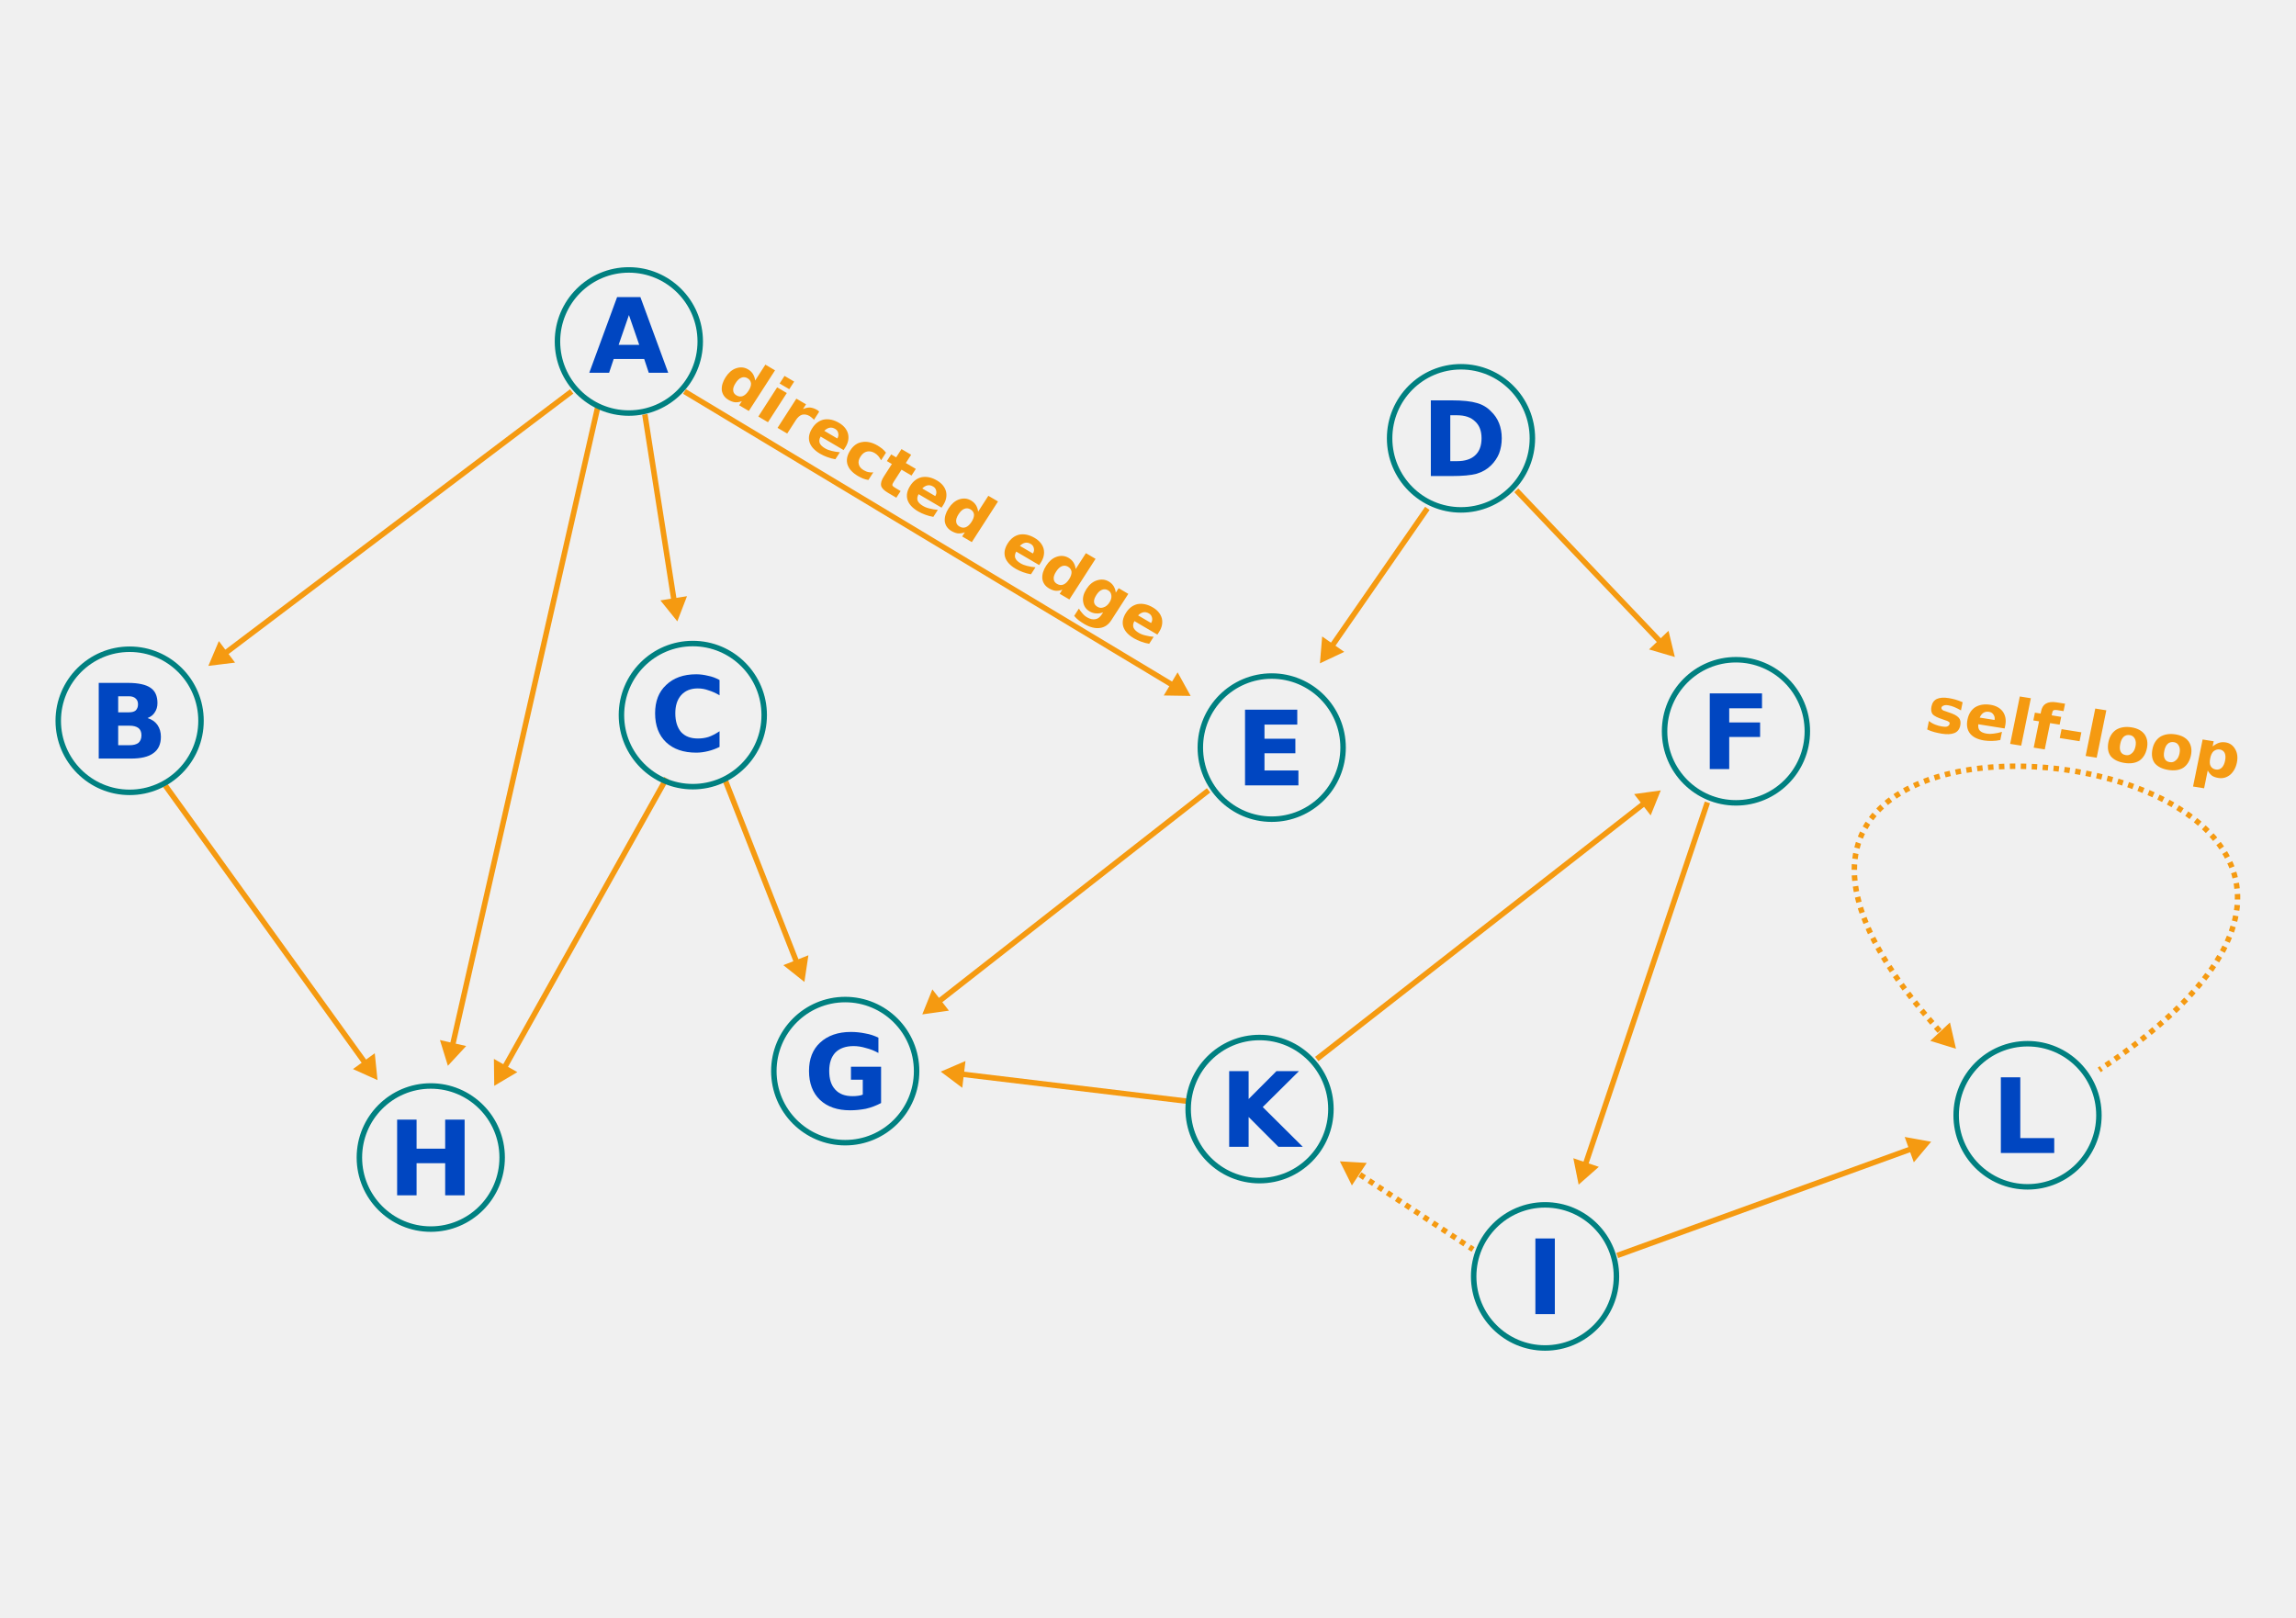
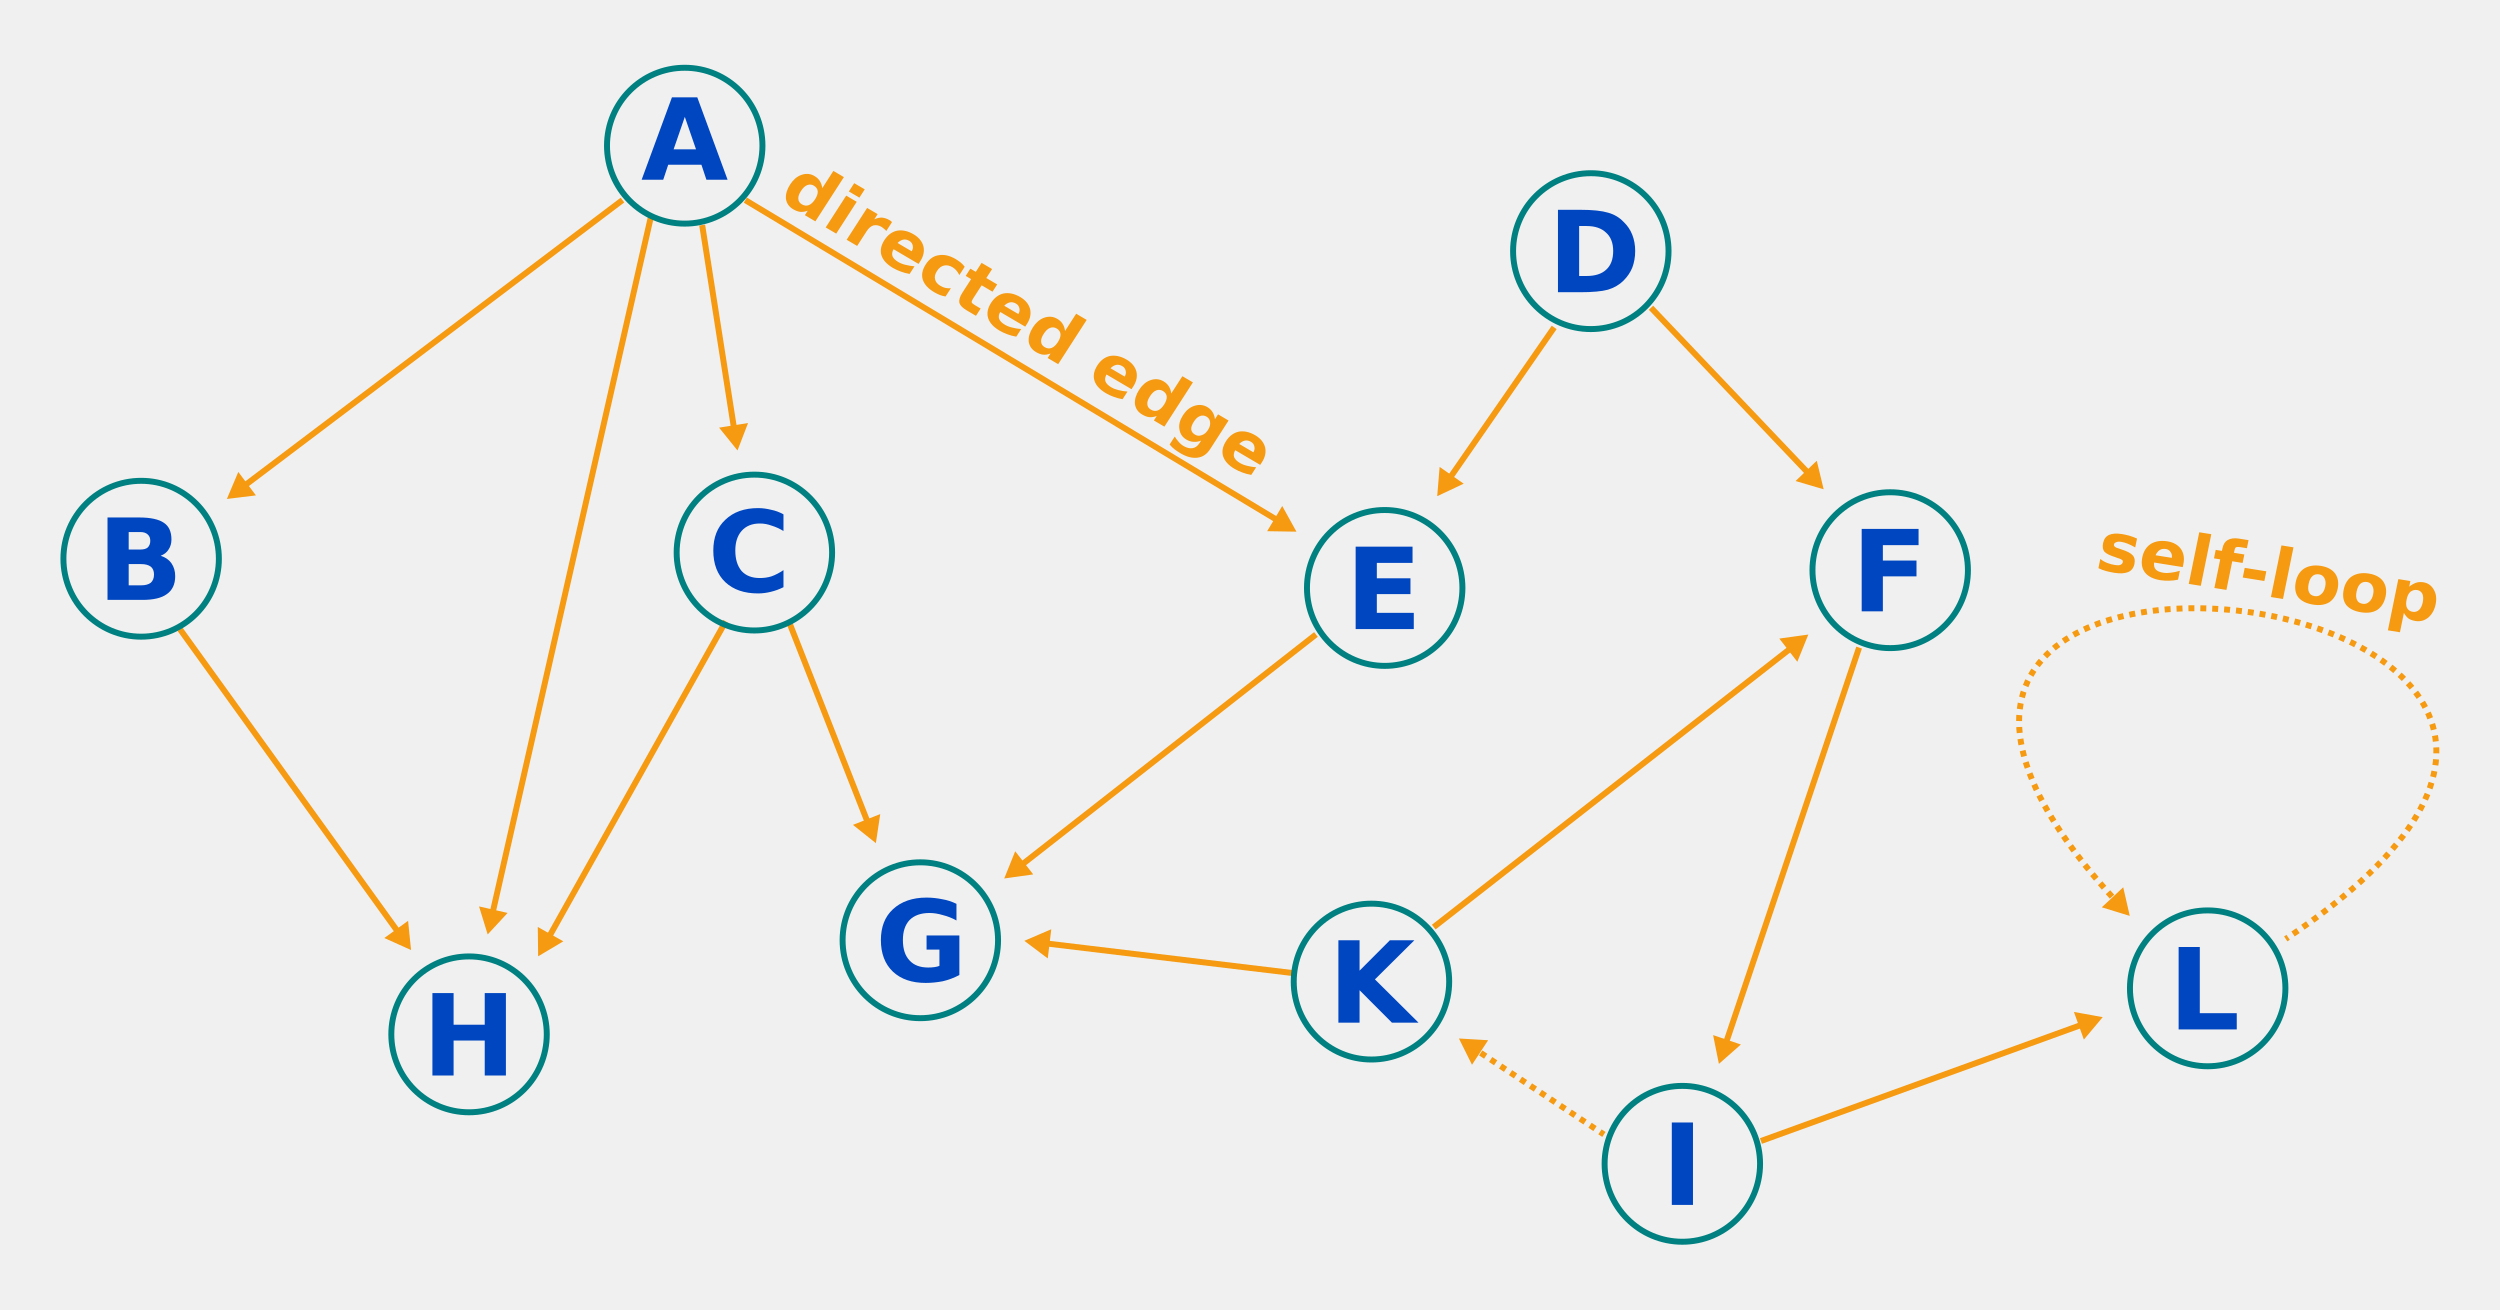
- <svg xmlns="http://www.w3.org/2000/svg" width="210mm" height="148mm" viewBox="0 0 210 148" version="1.1" id="svg8">
+ <svg xmlns="http://www.w3.org/2000/svg" width="210mm" height="110mm" viewBox="0 0 210 110" version="1.1" id="svg8">
  <defs id="defs2">
    <marker orient="auto" refY="0" refX="0" id="marker13884" style="overflow:visible">
      <path id="path13882" d="M 5.77,0 -2.88,5 V -5 Z" style="fill:#f59a11;fill-opacity:1;fill-rule:evenodd;stroke:#f59a11;stroke-width:1pt;stroke-opacity:1" transform="scale(-0.4)" />
    </marker>
    <marker orient="auto" refY="0" refX="0" id="marker12224" style="overflow:visible">
      <path id="path12222" d="M 5.77,0 -2.88,5 V -5 Z" style="fill:#f59a11;fill-opacity:1;fill-rule:evenodd;stroke:#f59a11;stroke-width:1pt;stroke-opacity:1" transform="scale(-0.4)" />
    </marker>
    <marker orient="auto" refY="0" refX="0" id="marker10408" style="overflow:visible">
      <path id="path10406" d="M 5.77,0 -2.88,5 V -5 Z" style="fill:#f59a11;fill-opacity:1;fill-rule:evenodd;stroke:#f59a11;stroke-width:1pt;stroke-opacity:1" transform="scale(-0.4)" />
    </marker>
    <marker orient="auto" refY="0" refX="0" id="marker9594" style="overflow:visible">
      <path id="path9592" d="M 5.77,0 -2.88,5 V -5 Z" style="fill:#f59a11;fill-opacity:1;fill-rule:evenodd;stroke:#f59a11;stroke-width:1pt;stroke-opacity:1" transform="scale(-0.4)" />
    </marker>
    <marker orient="auto" refY="0" refX="0" id="marker8846" style="overflow:visible">
      <path id="path8844" d="M 5.77,0 -2.88,5 V -5 Z" style="fill:#f59a11;fill-opacity:1;fill-rule:evenodd;stroke:#f59a11;stroke-width:1pt;stroke-opacity:1" transform="scale(-0.4)" />
    </marker>
    <marker orient="auto" refY="0" refX="0" id="marker7900" style="overflow:visible">
      <path id="path7898" d="M 5.77,0 -2.88,5 V -5 Z" style="fill:#f59a11;fill-opacity:1;fill-rule:evenodd;stroke:#f59a11;stroke-width:1pt;stroke-opacity:1" transform="scale(-0.4)" />
    </marker>
    <marker orient="auto" refY="0" refX="0" id="marker6672" style="overflow:visible">
      <path id="path6670" d="M 5.77,0 -2.88,5 V -5 Z" style="fill:#f59a11;fill-opacity:1;fill-rule:evenodd;stroke:#f59a11;stroke-width:1pt;stroke-opacity:1" transform="scale(-0.4)" />
    </marker>
    <marker orient="auto" refY="0" refX="0" id="marker4250" style="overflow:visible">
      <path id="path4248" d="M 5.77,0 -2.88,5 V -5 Z" style="fill:#f59a11;fill-opacity:1;fill-rule:evenodd;stroke:#f59a11;stroke-width:1pt;stroke-opacity:1" transform="scale(-0.4)" />
    </marker>
    <marker style="overflow:visible" id="marker3268" refX="0" refY="0" orient="auto">
      <path transform="scale(-0.4)" style="fill:#f59a11;fill-opacity:1;fill-rule:evenodd;stroke:#f59a11;stroke-width:1pt;stroke-opacity:1" d="M 5.77,0 -2.88,5 V -5 Z" id="path3266" />
    </marker>
    <marker style="overflow:visible" id="marker3012" refX="0" refY="0" orient="auto">
      <path transform="scale(-0.4)" style="fill:#f59a11;fill-opacity:1;fill-rule:evenodd;stroke:#f59a11;stroke-width:1pt;stroke-opacity:1" d="M 5.77,0 -2.88,5 V -5 Z" id="path3010" />
    </marker>
    <marker style="overflow:visible" id="marker2884" refX="0" refY="0" orient="auto">
      <path transform="scale(-0.4)" style="fill:#f59a11;fill-opacity:1;fill-rule:evenodd;stroke:#f59a11;stroke-width:1pt;stroke-opacity:1" d="M 5.77,0 -2.88,5 V -5 Z" id="path2882" />
    </marker>
    <marker style="overflow:visible" id="marker2706" refX="0" refY="0" orient="auto">
      <path transform="scale(-0.4)" style="fill:#f59a11;fill-opacity:1;fill-rule:evenodd;stroke:#f59a11;stroke-width:1pt;stroke-opacity:1" d="M 5.77,0 -2.88,5 V -5 Z" id="path2704" />
    </marker>
    <marker orient="auto" refY="0" refX="0" id="marker2598" style="overflow:visible">
      <path id="path2596" d="M 5.77,0 -2.88,5 V -5 Z" style="fill:#f59a11;fill-opacity:1;fill-rule:evenodd;stroke:#f59a11;stroke-width:1pt;stroke-opacity:1" transform="scale(-0.4)" />
    </marker>
    <marker style="overflow:visible" id="marker2456" refX="0" refY="0" orient="auto">
      <path transform="scale(-0.4)" style="fill:#f59a11;fill-opacity:1;fill-rule:evenodd;stroke:#f59a11;stroke-width:1pt;stroke-opacity:1" d="M 5.77,0 -2.88,5 V -5 Z" id="path2454" />
    </marker>
    <marker style="overflow:visible" id="marker1794" refX="0" refY="0" orient="auto">
      <path transform="scale(-0.4)" style="fill:#f59a11;fill-opacity:1;fill-rule:evenodd;stroke:#f59a11;stroke-width:1pt;stroke-opacity:1" d="M 5.77,0 -2.88,5 V -5 Z" id="path1792" />
    </marker>
    <marker orient="auto" refY="0" refX="0" id="marker1710" style="overflow:visible">
      <path id="path1708" d="M 5.77,0 -2.88,5 V -5 Z" style="fill:#f59a11;fill-opacity:1;fill-rule:evenodd;stroke:#f59a11;stroke-width:1pt;stroke-opacity:1" transform="scale(-0.4)" />
    </marker>
    <marker orient="auto" refY="0" refX="0" id="marker1634" style="overflow:visible">
      <path id="path1632" d="M 5.77,0 -2.88,5 V -5 Z" style="fill:#f59a11;fill-opacity:1;fill-rule:evenodd;stroke:#f59a11;stroke-width:1pt;stroke-opacity:1" transform="scale(-0.8)" />
    </marker>
    <marker orient="auto" refY="0" refX="0" id="marker1564" style="overflow:visible">
      <path id="path1562" style="fill:#f59a11;fill-opacity:1;fill-rule:evenodd;stroke:#f59a11;stroke-width:0.625;stroke-linejoin:round;stroke-opacity:1" d="M 8.719,4.034 -2.207,0.016 8.719,-4.002 c -1.745,2.372 -1.735,5.617 -6e-7,8.035 z" transform="matrix(1.1,0,0,1.1,1.1,0)" />
    </marker>
    <marker orient="auto" refY="0" refX="0" id="TriangleInL" style="overflow:visible">
      <path id="path1093" d="M 5.77,0 -2.88,5 V -5 Z" style="fill:#f59a11;fill-opacity:1;fill-rule:evenodd;stroke:#f59a11;stroke-width:1pt;stroke-opacity:1" transform="scale(-0.8)" />
    </marker>
    <marker orient="auto" refY="0" refX="0" id="EmptyTriangleOutL" style="overflow:visible">
      <path id="path1120" d="M 5.77,0 -2.88,5 V -5 Z" style="fill:#ffffff;fill-rule:evenodd;stroke:#f59a11;stroke-width:1pt;stroke-opacity:1" transform="matrix(0.8,0,0,0.8,-4.8,0)" />
    </marker>
    <marker orient="auto" refY="0" refX="0" id="Arrow1Mend" style="overflow:visible">
      <path id="path969" d="M 0,0 5,-5 -12.5,0 5,5 Z" style="fill:#f59a11;fill-opacity:1;fill-rule:evenodd;stroke:#f59a11;stroke-width:1pt;stroke-opacity:1" transform="matrix(-0.4,0,0,-0.4,-4,0)" />
    </marker>
    <marker orient="auto" refY="0" refX="0" id="Arrow1Send" style="overflow:visible">
      <path id="path975" d="M 0,0 5,-5 -12.5,0 5,5 Z" style="fill:#f59a11;fill-opacity:1;fill-rule:evenodd;stroke:#f59a11;stroke-width:1pt;stroke-opacity:1" transform="matrix(-0.2,0,0,-0.2,-1.2,0)" />
    </marker>
    <marker orient="auto" refY="0" refX="0" id="TriangleOutM" style="overflow:visible">
      <path id="path1105" d="M 5.77,0 -2.88,5 V -5 Z" style="fill:#f59a11;fill-opacity:1;fill-rule:evenodd;stroke:#f59a11;stroke-width:1pt;stroke-opacity:1" transform="scale(0.4)" />
    </marker>
    <marker orient="auto" refY="0" refX="0" id="TriangleInM" style="overflow:visible">
      <path id="path1096" d="M 5.77,0 -2.88,5 V -5 Z" style="fill:#f59a11;fill-opacity:1;fill-rule:evenodd;stroke:#f59a11;stroke-width:1pt;stroke-opacity:1" transform="scale(-0.4)" />
    </marker>
    <marker orient="auto" refY="0" refX="0" id="Arrow2Lstart" style="overflow:visible">
      <path id="path978" style="fill:#f59a11;fill-opacity:1;fill-rule:evenodd;stroke:#f59a11;stroke-width:0.625;stroke-linejoin:round;stroke-opacity:1" d="M 8.719,4.034 -2.207,0.016 8.719,-4.002 c -1.745,2.372 -1.735,5.617 -6e-7,8.035 z" transform="matrix(1.1,0,0,1.1,1.1,0)" />
    </marker>
    <marker orient="auto" refY="0" refX="0" id="Arrow1Lstart" style="overflow:visible">
      <path id="path960" d="M 0,0 5,-5 -12.5,0 5,5 Z" style="fill:#f59a11;fill-opacity:1;fill-rule:evenodd;stroke:#f59a11;stroke-width:1pt;stroke-opacity:1" transform="matrix(0.8,0,0,0.8,10,0)" />
    </marker>
  </defs>
-   <g id="layer1" transform="translate(-26.24471,-108.411)">
+   <g id="layer1" transform="translate(-26.24471,-146.411)">
    <text xml:space="preserve" style="font-style:normal;font-variant:normal;font-weight:bold;font-stretch:normal;font-size:3.881px;line-height:1.25;font-family:'DejaVu Sans';-inkscape-font-specification:'DejaVu Sans Bold';letter-spacing:-5.292px;word-spacing:0px;writing-mode:tb-rl;fill:#000000;fill-opacity:1;stroke:none;stroke-width:0.265" x="52.151" y="265.621" id="text934">
      <tspan id="tspan932" x="265.621" y="49.726" style="writing-mode:tb-rl;stroke-width:0.265" />
    </text>
    <text xml:space="preserve" style="font-style:normal;font-variant:normal;font-weight:bold;font-stretch:normal;font-size:3.881px;line-height:1.25;font-family:'DejaVu Sans';-inkscape-font-specification:'DejaVu Sans Bold';letter-spacing:-5.292px;word-spacing:0px;fill:#000000;fill-opacity:1;stroke:none;stroke-width:0.265" x="56.436" y="267.246" id="text938">
      <tspan id="tspan936" x="56.436" y="270.68" style="stroke-width:0.265" />
    </text>
    <text xml:space="preserve" style="font-style:normal;font-variant:normal;font-weight:bold;font-stretch:normal;font-size:3.881px;line-height:1.25;font-family:'DejaVu Sans';-inkscape-font-specification:'DejaVu Sans Bold';letter-spacing:-5.292px;word-spacing:0px;fill:#000000;fill-opacity:1;stroke:none;stroke-width:0.265" x="68.552" y="265.522" id="text946">
      <tspan id="tspan944" x="68.552" y="268.956" style="stroke-width:0.265" />
    </text>
    <flowRoot xml:space="preserve" id="flowRoot948" style="font-style:normal;font-variant:normal;font-weight:bold;font-stretch:normal;font-size:14.667px;line-height:1.25;font-family:'DejaVu Sans';-inkscape-font-specification:'DejaVu Sans Bold';letter-spacing:-20px;word-spacing:0px;fill:#000000;fill-opacity:1;stroke:none" transform="matrix(0.2645833,0,0,0.2645833,26.24471,211.8462)">
      <flowRegion id="flowRegion950">
        <rect id="rect952" width="63.104" height="31.831" x="88.42" y="200.079" />
      </flowRegion>
      <flowPara id="flowPara954" />
    </flowRoot>
    <flowRoot xml:space="preserve" id="flowRoot956" style="font-style:normal;font-variant:normal;font-weight:bold;font-stretch:normal;font-size:14.667px;line-height:1.25;font-family:'DejaVu Sans';-inkscape-font-specification:'DejaVu Sans Bold';letter-spacing:-20px;word-spacing:0px;fill:#000000;fill-opacity:1;stroke:none" transform="matrix(0.2645833,0,0,0.2645833,26.24471,211.8462)">
      <flowRegion id="flowRegion958">
        <rect id="rect960" width="56.03" height="30.342" x="76.878" y="197.659" />
      </flowRegion>
      <flowPara id="flowPara962" />
    </flowRoot>
    <text xml:space="preserve" style="font-style:normal;font-variant:normal;font-weight:bold;font-stretch:normal;font-size:3.881px;line-height:1.25;font-family:'DejaVu Sans';-inkscape-font-specification:'DejaVu Sans Bold';letter-spacing:-5.292px;word-spacing:0px;direction:ltr;fill:#000000;fill-opacity:1;stroke:none;stroke-width:0.265" x="69.783" y="268.724" id="text966">
      <tspan id="tspan964" x="69.783" y="272.157" style="direction:ltr;stroke-width:0.265" />
    </text>
    <flowRoot xml:space="preserve" id="flowRoot972" style="font-style:normal;font-variant:normal;font-weight:bold;font-stretch:normal;font-size:14.667px;line-height:1.25;font-family:'DejaVu Sans';-inkscape-font-specification:'DejaVu Sans Bold';letter-spacing:100px;word-spacing:0px;direction:rtl;fill:#000000;fill-opacity:1;stroke:none" transform="matrix(0.2645833,0,0,0.2645833,26.24471,211.8462)">
      <flowRegion id="flowRegion974" style="letter-spacing:100px">
        <rect id="rect976" width="234.545" height="42.255" x="148.917" y="188.166" style="letter-spacing:100px" />
      </flowRegion>
      <flowPara id="flowPara978" />
    </flowRoot>
-     <g id="g1070" transform="matrix(2.232141,0,0,2.237973,-27.56795,-341.5624)" style="stroke-width:0.447">
+     <g id="g1070" transform="matrix(2.232141,0,0,2.237973,-27.56795,-322.5624)" style="stroke-width:0.447">
      <path id="path2998" d="M 72.35,229.181 52.157,217.065" style="opacity:1;fill:none;fill-opacity:1;stroke:#f59a11;stroke-width:0.224;stroke-linejoin:round;stroke-miterlimit:4;stroke-dasharray:none;stroke-opacity:1;marker-start:url(#marker7900)" />
      <path style="opacity:1;fill:none;fill-opacity:1;stroke:#f59a11;stroke-width:0.224;stroke-linejoin:round;stroke-miterlimit:4;stroke-dasharray:none;stroke-opacity:1;marker-start:url(#marker4250)" d="m 51.763,225.832 -1.231,-7.831" id="path2450" />
      <path id="path2700" d="m 44.671,244.892 6.747,-12.017" style="opacity:1;fill:none;fill-opacity:1;stroke:#f59a11;stroke-width:0.224;stroke-linejoin:round;stroke-miterlimit:4;stroke-dasharray:none;stroke-opacity:1;marker-start:url(#marker10408)" />
      <path id="path2698" d="m 42.602,244.006 6.009,-26.349" style="opacity:1;fill:none;fill-opacity:1;stroke:#f59a11;stroke-width:0.224;stroke-linejoin:round;stroke-miterlimit:4;stroke-dasharray:none;stroke-opacity:1;marker-start:url(#marker9594)" />
      <path id="path2452" d="M 33.154,227.898 47.533,217.062" style="opacity:1;fill:none;fill-opacity:1;stroke:#f59a11;stroke-width:0.224;stroke-linejoin:round;stroke-miterlimit:4;stroke-dasharray:none;stroke-opacity:1;marker-start:url(#marker3268)" />
      <g transform="translate(19.35574,5.713145)" id="g943" style="stroke-width:0.447">
        <circle style="opacity:1;fill:none;fill-opacity:1;stroke:#008080;stroke-width:0.224;stroke-linejoin:round;stroke-miterlimit:4;stroke-dasharray:none;stroke-opacity:1" id="path815" cx="30.52" cy="209.308" r="2.925" />
        <text xml:space="preserve" style="font-style:normal;font-variant:normal;font-weight:bold;font-stretch:normal;font-size:4.233px;line-height:1.25;font-family:'DejaVu Sans';-inkscape-font-specification:'DejaVu Sans Bold';letter-spacing:-5.292px;word-spacing:0px;fill:#0046c1;fill-opacity:1;stroke:none;stroke-width:0.118" x="28.882" y="210.587" id="text821">
          <tspan id="tspan819" x="28.882" y="210.587" style="fill:#0046c1;fill-opacity:1;stroke-width:0.118">A</tspan>
        </text>
      </g>
      <path style="opacity:1;fill:none;fill-opacity:1;stroke:#f59a11;stroke-width:0.224;stroke-linejoin:round;stroke-miterlimit:4;stroke-dasharray:none;stroke-opacity:1;marker-start:url(#marker8846)" d="M 39.204,244.695 30.881,233.17" id="path1790" />
      <g transform="translate(-48.46323,17.38569)" id="g933" style="stroke-width:0.447">
        <circle r="2.925" cy="213.139" cx="77.883" id="circle823" style="opacity:1;fill:none;fill-opacity:1;stroke:#008080;stroke-width:0.224;stroke-linejoin:round;stroke-miterlimit:4;stroke-dasharray:none;stroke-opacity:1" />
        <text id="text827" y="214.682" x="76.225" style="font-style:normal;font-variant:normal;font-weight:bold;font-stretch:normal;font-size:4.233px;line-height:1.25;font-family:'DejaVu Sans';-inkscape-font-specification:'DejaVu Sans Bold';letter-spacing:-5.292px;word-spacing:0px;fill:#0046c1;fill-opacity:1;stroke:none;stroke-width:0.118" xml:space="preserve">
          <tspan style="fill:#0046c1;fill-opacity:1;stroke-width:0.118" y="214.682" x="76.225" id="tspan825">B</tspan>
        </text>
      </g>
      <path style="opacity:1;fill:none;fill-opacity:1;stroke:#f59a11;stroke-width:0.224;stroke-linejoin:round;stroke-miterlimit:4;stroke-dasharray:none;stroke-opacity:1;marker-start:url(#marker6672)" d="m 92.297,227.457 -6.058,-6.353" id="path2702" />
      <g transform="translate(4.432612,-10.73677)" id="g956" style="stroke-width:0.447">
        <circle style="opacity:1;fill:none;fill-opacity:1;stroke:#008080;stroke-width:0.224;stroke-linejoin:round;stroke-miterlimit:4;stroke-dasharray:none;stroke-opacity:1" id="circle829" cx="79.541" cy="229.716" r="2.925" />
        <text xml:space="preserve" style="font-style:normal;font-variant:normal;font-weight:bold;font-stretch:normal;font-size:4.233px;line-height:1.25;font-family:'DejaVu Sans';-inkscape-font-specification:'DejaVu Sans Bold';letter-spacing:-5.292px;word-spacing:0px;fill:#0046c1;fill-opacity:1;stroke:none;stroke-width:0.118" x="77.914" y="231.259" id="text841">
          <tspan id="tspan839" x="77.914" y="231.259" style="fill:#0046c1;fill-opacity:1;stroke-width:0.118">D</tspan>
        </text>
      </g>
      <path style="opacity:1;fill:none;fill-opacity:1;stroke:#f59a11;stroke-width:0.224;stroke-linejoin:round;stroke-miterlimit:4;stroke-dasharray:none;stroke-opacity:1;marker-start:url(#marker3012)" d="m 56.836,240.607 -3.004,-7.634" id="path2994" />
      <g transform="translate(-35.90416,15.7604)" id="g948" style="stroke-width:0.447">
        <text id="text835" y="216.005" x="86.654" style="font-style:normal;font-variant:normal;font-weight:bold;font-stretch:normal;font-size:4.233px;line-height:1.25;font-family:'DejaVu Sans';-inkscape-font-specification:'DejaVu Sans Bold';letter-spacing:-5.292px;word-spacing:0px;fill:#0046c1;fill-opacity:1;stroke:none;stroke-width:0.118" xml:space="preserve">
          <tspan style="fill:#0046c1;fill-opacity:1;stroke-width:0.118" y="216.005" x="86.654" id="tspan833">C</tspan>
        </text>
        <circle style="opacity:1;fill:none;fill-opacity:1;stroke:#008080;stroke-width:0.224;stroke-linejoin:round;stroke-miterlimit:4;stroke-dasharray:none;stroke-opacity:1" id="circle845" cx="88.401" cy="214.532" r="2.925" />
      </g>
      <path id="path3008" d="M 91.657,233.761 78.063,244.35" style="opacity:1;fill:none;fill-opacity:1;stroke:#f59a11;stroke-width:0.224;stroke-linejoin:round;stroke-miterlimit:4;stroke-dasharray:none;stroke-opacity:1;marker-start:url(#marker2884)" />
      <path style="opacity:1;fill:none;fill-opacity:1;stroke:#f59a11;stroke-width:0.224;stroke-linejoin:round;stroke-miterlimit:4;stroke-dasharray:none;stroke-opacity:1;marker-start:url(#marker13884)" d="m 62.401,242.134 11.229,-8.767" id="path2696" />
      <g transform="translate(-13.29784,-0.39401)" id="g900" style="stroke-width:0.447">
        <circle r="2.925" cy="232.015" cx="89.515" id="circle847" style="opacity:1;fill:none;fill-opacity:1;stroke:#008080;stroke-width:0.224;stroke-linejoin:round;stroke-miterlimit:4;stroke-dasharray:none;stroke-opacity:1" />
        <text xml:space="preserve" style="font-style:normal;font-variant:normal;font-weight:bold;font-stretch:normal;font-size:4.233px;line-height:1.25;font-family:'DejaVu Sans';-inkscape-font-specification:'DejaVu Sans Bold';letter-spacing:-5.292px;word-spacing:0px;fill:#0046c1;fill-opacity:1;stroke:none;stroke-width:0.118" x="88.03" y="233.558" id="text861">
          <tspan id="tspan859" x="88.03" y="233.558" style="fill:#0046c1;fill-opacity:1;stroke-width:0.118">E</tspan>
        </text>
      </g>
      <path id="path958" d="m 102.64,247.946 -12.264,4.433" style="opacity:1;fill:none;fill-opacity:1;stroke:#f59a11;stroke-width:0.224;stroke-linejoin:round;stroke-miterlimit:4;stroke-dasharray:none;stroke-opacity:1;marker-start:url(#marker1710)" />
      <g transform="translate(-6.254909,2.561065)" id="g895" style="stroke-width:0.447">
        <circle style="opacity:1;fill:none;fill-opacity:1;stroke:#008080;stroke-width:0.224;stroke-linejoin:round;stroke-miterlimit:4;stroke-dasharray:none;stroke-opacity:1" id="circle837" cx="101.495" cy="228.393" r="2.925" />
        <text xml:space="preserve" style="font-style:normal;font-variant:normal;font-weight:bold;font-stretch:normal;font-size:4.233px;line-height:1.25;font-family:'DejaVu Sans';-inkscape-font-specification:'DejaVu Sans Bold';letter-spacing:-5.292px;word-spacing:0px;fill:#0046c1;fill-opacity:1;stroke:none;stroke-width:0.118" x="100.033" y="229.936" id="text865">
          <tspan id="tspan863" x="100.033" y="229.936" style="fill:#0046c1;fill-opacity:1;stroke-width:0.118">F</tspan>
        </text>
      </g>
      <path id="path2996" d="m 63.288,244.941 9.456,1.133" style="opacity:1;fill:none;fill-opacity:1;stroke:#f59a11;stroke-width:0.224;stroke-linejoin:round;stroke-miterlimit:4;stroke-dasharray:none;stroke-opacity:1;marker-start:url(#marker12224)" />
      <g transform="translate(-18.86323,5.51614)" id="g923" style="stroke-width:0.447">
        <circle style="opacity:1;fill:none;fill-opacity:1;stroke:#008080;stroke-width:0.224;stroke-linejoin:round;stroke-miterlimit:4;stroke-dasharray:none;stroke-opacity:1" id="circle853" cx="77.605" cy="239.328" r="2.925" />
        <text xml:space="preserve" style="font-style:normal;font-variant:normal;font-weight:bold;font-stretch:normal;font-size:4.233px;line-height:1.25;font-family:'DejaVu Sans';-inkscape-font-specification:'DejaVu Sans Bold';letter-spacing:-5.292px;word-spacing:0px;fill:#0046c1;fill-opacity:1;stroke:none;stroke-width:0.118" x="75.918" y="240.869" id="text869">
          <tspan id="tspan867" x="75.918" y="240.869" style="fill:#0046c1;fill-opacity:1;stroke-width:0.118">G</tspan>
        </text>
      </g>
      <g transform="translate(-27.97471,5.565391)" id="g928" style="stroke-width:0.447">
        <circle r="2.925" cy="242.811" cx="69.734" id="circle843" style="opacity:1;fill:none;fill-opacity:1;stroke:#008080;stroke-width:0.224;stroke-linejoin:round;stroke-miterlimit:4;stroke-dasharray:none;stroke-opacity:1" />
        <text xml:space="preserve" style="font-style:normal;font-variant:normal;font-weight:bold;font-stretch:normal;font-size:4.233px;line-height:1.25;font-family:'DejaVu Sans';-inkscape-font-specification:'DejaVu Sans Bold';letter-spacing:-5.292px;word-spacing:0px;fill:#0046c1;fill-opacity:1;stroke:none;stroke-width:0.118" x="67.963" y="244.354" id="text873">
          <tspan id="tspan871" x="67.963" y="244.354" style="fill:#0046c1;fill-opacity:1;stroke-width:0.118">H</tspan>
        </text>
      </g>
      <g transform="translate(2.708819,3.250582)" id="g918" style="stroke-width:0.447">
        <circle r="2.925" cy="249.985" cx="84.709" id="circle831" style="opacity:1;fill:none;fill-opacity:1;stroke:#008080;stroke-width:0.224;stroke-linejoin:round;stroke-miterlimit:4;stroke-dasharray:none;stroke-opacity:1" />
        <text xml:space="preserve" style="font-style:normal;font-variant:normal;font-weight:bold;font-stretch:normal;font-size:4.233px;line-height:1.25;font-family:'DejaVu Sans';-inkscape-font-specification:'DejaVu Sans Bold';letter-spacing:-5.292px;word-spacing:0px;fill:#0046c1;fill-opacity:1;stroke:none;stroke-width:0.118" x="83.923" y="251.528" id="text877">
          <tspan id="tspan875" x="83.923" y="251.528" style="fill:#0046c1;fill-opacity:1;stroke-width:0.118">I</tspan>
        </text>
      </g>
      <g transform="translate(-10.24426,4.629617)" id="g913" style="stroke-width:0.447">
        <circle style="opacity:1;fill:none;fill-opacity:1;stroke:#008080;stroke-width:0.224;stroke-linejoin:round;stroke-miterlimit:4;stroke-dasharray:none;stroke-opacity:1" id="circle849" cx="85.963" cy="241.766" r="2.925" />
        <text xml:space="preserve" style="font-style:normal;font-variant:normal;font-weight:bold;font-stretch:normal;font-size:4.233px;line-height:1.25;font-family:'DejaVu Sans';-inkscape-font-specification:'DejaVu Sans Bold';letter-spacing:-5.292px;word-spacing:0px;fill:#0046c1;fill-opacity:1;stroke:none;stroke-width:0.118" x="84.329" y="243.309" id="text881">
          <tspan id="tspan879" x="84.329" y="243.309" style="fill:#0046c1;fill-opacity:1;stroke-width:0.118">K</tspan>
        </text>
      </g>
      <g transform="translate(7.781697,9.06223)" id="g890" style="stroke-width:0.447">
        <circle r="2.925" cy="237.587" cx="99.406" id="circle851" style="opacity:1;fill:none;fill-opacity:1;stroke:#008080;stroke-width:0.224;stroke-linejoin:round;stroke-miterlimit:4;stroke-dasharray:none;stroke-opacity:1" />
        <text id="text885" y="239.13" x="97.921" style="font-style:normal;font-variant:normal;font-weight:bold;font-stretch:normal;font-size:4.233px;line-height:1.25;font-family:'DejaVu Sans';-inkscape-font-specification:'DejaVu Sans Bold';letter-spacing:-5.292px;word-spacing:0px;fill:#0046c1;fill-opacity:1;stroke:none;stroke-width:0.118" xml:space="preserve">
          <tspan style="fill:#0046c1;fill-opacity:1;stroke-width:0.118" y="239.13" x="97.921" id="tspan883">L</tspan>
        </text>
      </g>
      <path style="opacity:1;fill:none;fill-opacity:1;stroke:#f59a11;stroke-width:0.224;stroke-linejoin:round;stroke-miterlimit:4;stroke-dasharray:none;stroke-opacity:1;marker-start:url(#marker2598)" d="m 78.556,227.654 4.039,-5.812" id="path3000" />
      <path id="path3002" d="m 79.541,248.882 4.925,3.251" style="opacity:1;fill:none;fill-opacity:1;stroke:#f59a11;stroke-width:0.224;stroke-linejoin:round;stroke-miterlimit:4;stroke-dasharray:0.224, 0.224;stroke-dashoffset:0.1;stroke-opacity:1;marker-start:url(#marker2706)" />
      <path style="opacity:1;fill:none;fill-opacity:1;stroke:#f59a11;stroke-width:0.224;stroke-linejoin:round;stroke-miterlimit:4;stroke-dasharray:0.224, 0.224;stroke-dashoffset:0.1;stroke-opacity:1;marker-start:url(#marker1794)" d="m 103.822,243.464 c -16.194,-17.396 26.821,-12.266 6.304,1.33" id="path3004" />
      <path style="opacity:1;fill:none;fill-opacity:1;stroke:#f59a11;stroke-width:0.224;stroke-linejoin:round;stroke-miterlimit:4;stroke-dasharray:none;stroke-opacity:1;marker-start:url(#marker2456)" d="M 88.997,248.882 94.07,233.86" id="path3006" />
      <text transform="matrix(0.8730969,0.5122152,-0.5364653,0.830623,0,0)" id="text982" y="162.148" x="181.323" style="font-style:normal;font-variant:normal;font-weight:bold;font-stretch:normal;font-size:2.63px;line-height:1.25;font-family:'DejaVu Sans';-inkscape-font-specification:'DejaVu Sans Bold';letter-spacing:0px;word-spacing:0px;direction:rtl;fill:#f59a11;fill-opacity:1;stroke:none;stroke-width:0.118" xml:space="preserve">
        <tspan style="fill:#f59a11;fill-opacity:1;stroke-width:0.118" y="162.148" x="181.323" id="tspan980">directed edge</tspan>
      </text>
      <text transform="matrix(0.9996099,0.1595075,-0.1975472,0.9688677,0,0)" x="158.158" y="214.393" xml:space="preserve" style="font-style:normal;font-variant:normal;font-weight:bold;font-stretch:normal;font-size:2.63px;line-height:1.25;font-family:'DejaVu Sans';-inkscape-font-specification:'DejaVu Sans Bold';letter-spacing:0px;word-spacing:0px;direction:rtl;fill:#f59a11;fill-opacity:1;stroke:none;stroke-width:0.118" id="text1001">
        <tspan id="tspan999" x="158.158" y="214.393" style="fill:#f59a11;fill-opacity:1;stroke-width:0.118">self-loop</tspan>
      </text>
    </g>
    <flowRoot xml:space="preserve" id="flowRoot1254" style="font-style:normal;font-variant:normal;font-weight:bold;font-stretch:normal;font-size:14.667px;line-height:1.25;font-family:'DejaVu Sans';-inkscape-font-specification:'DejaVu Sans Bold';letter-spacing:0px;word-spacing:0px;direction:rtl;fill:#000000;fill-opacity:1;stroke:none">
      <flowRegion id="flowRegion1256">
        <rect id="rect1258" width="130.303" height="31.645" x="149.662" y="-572.6" />
      </flowRegion>
      <flowPara id="flowPara1260" />
    </flowRoot>
  </g>
</svg>
